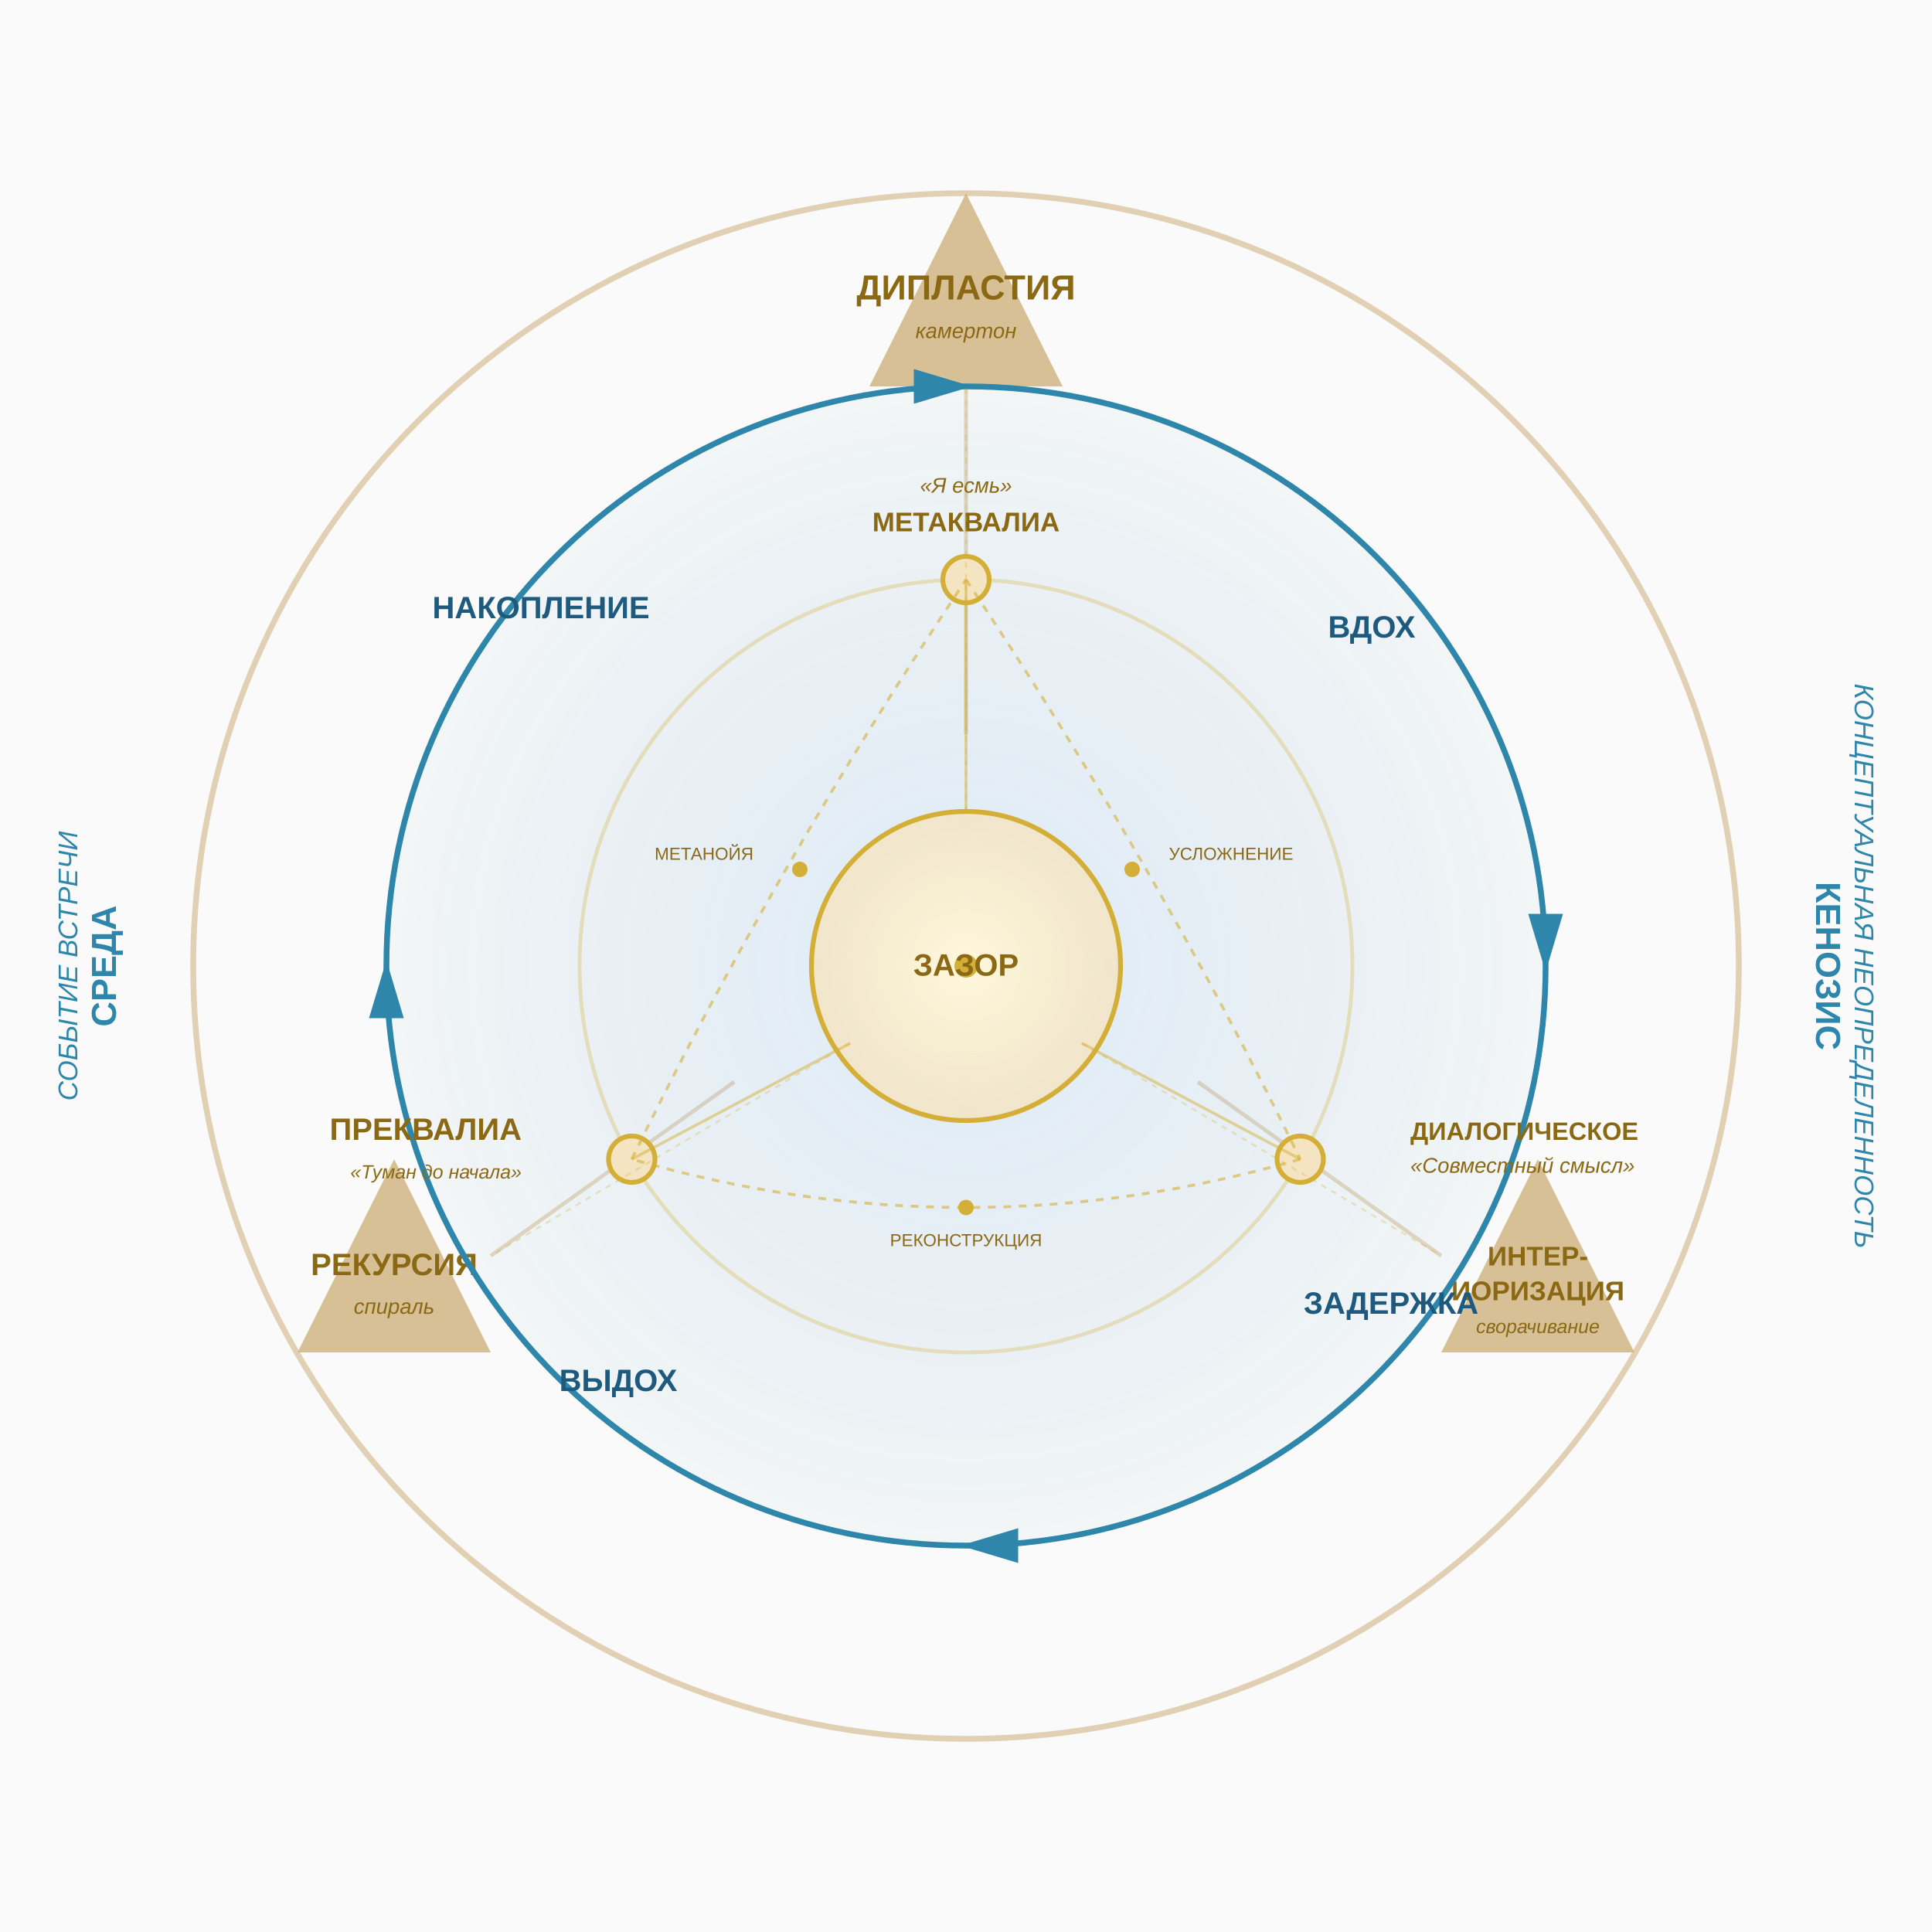
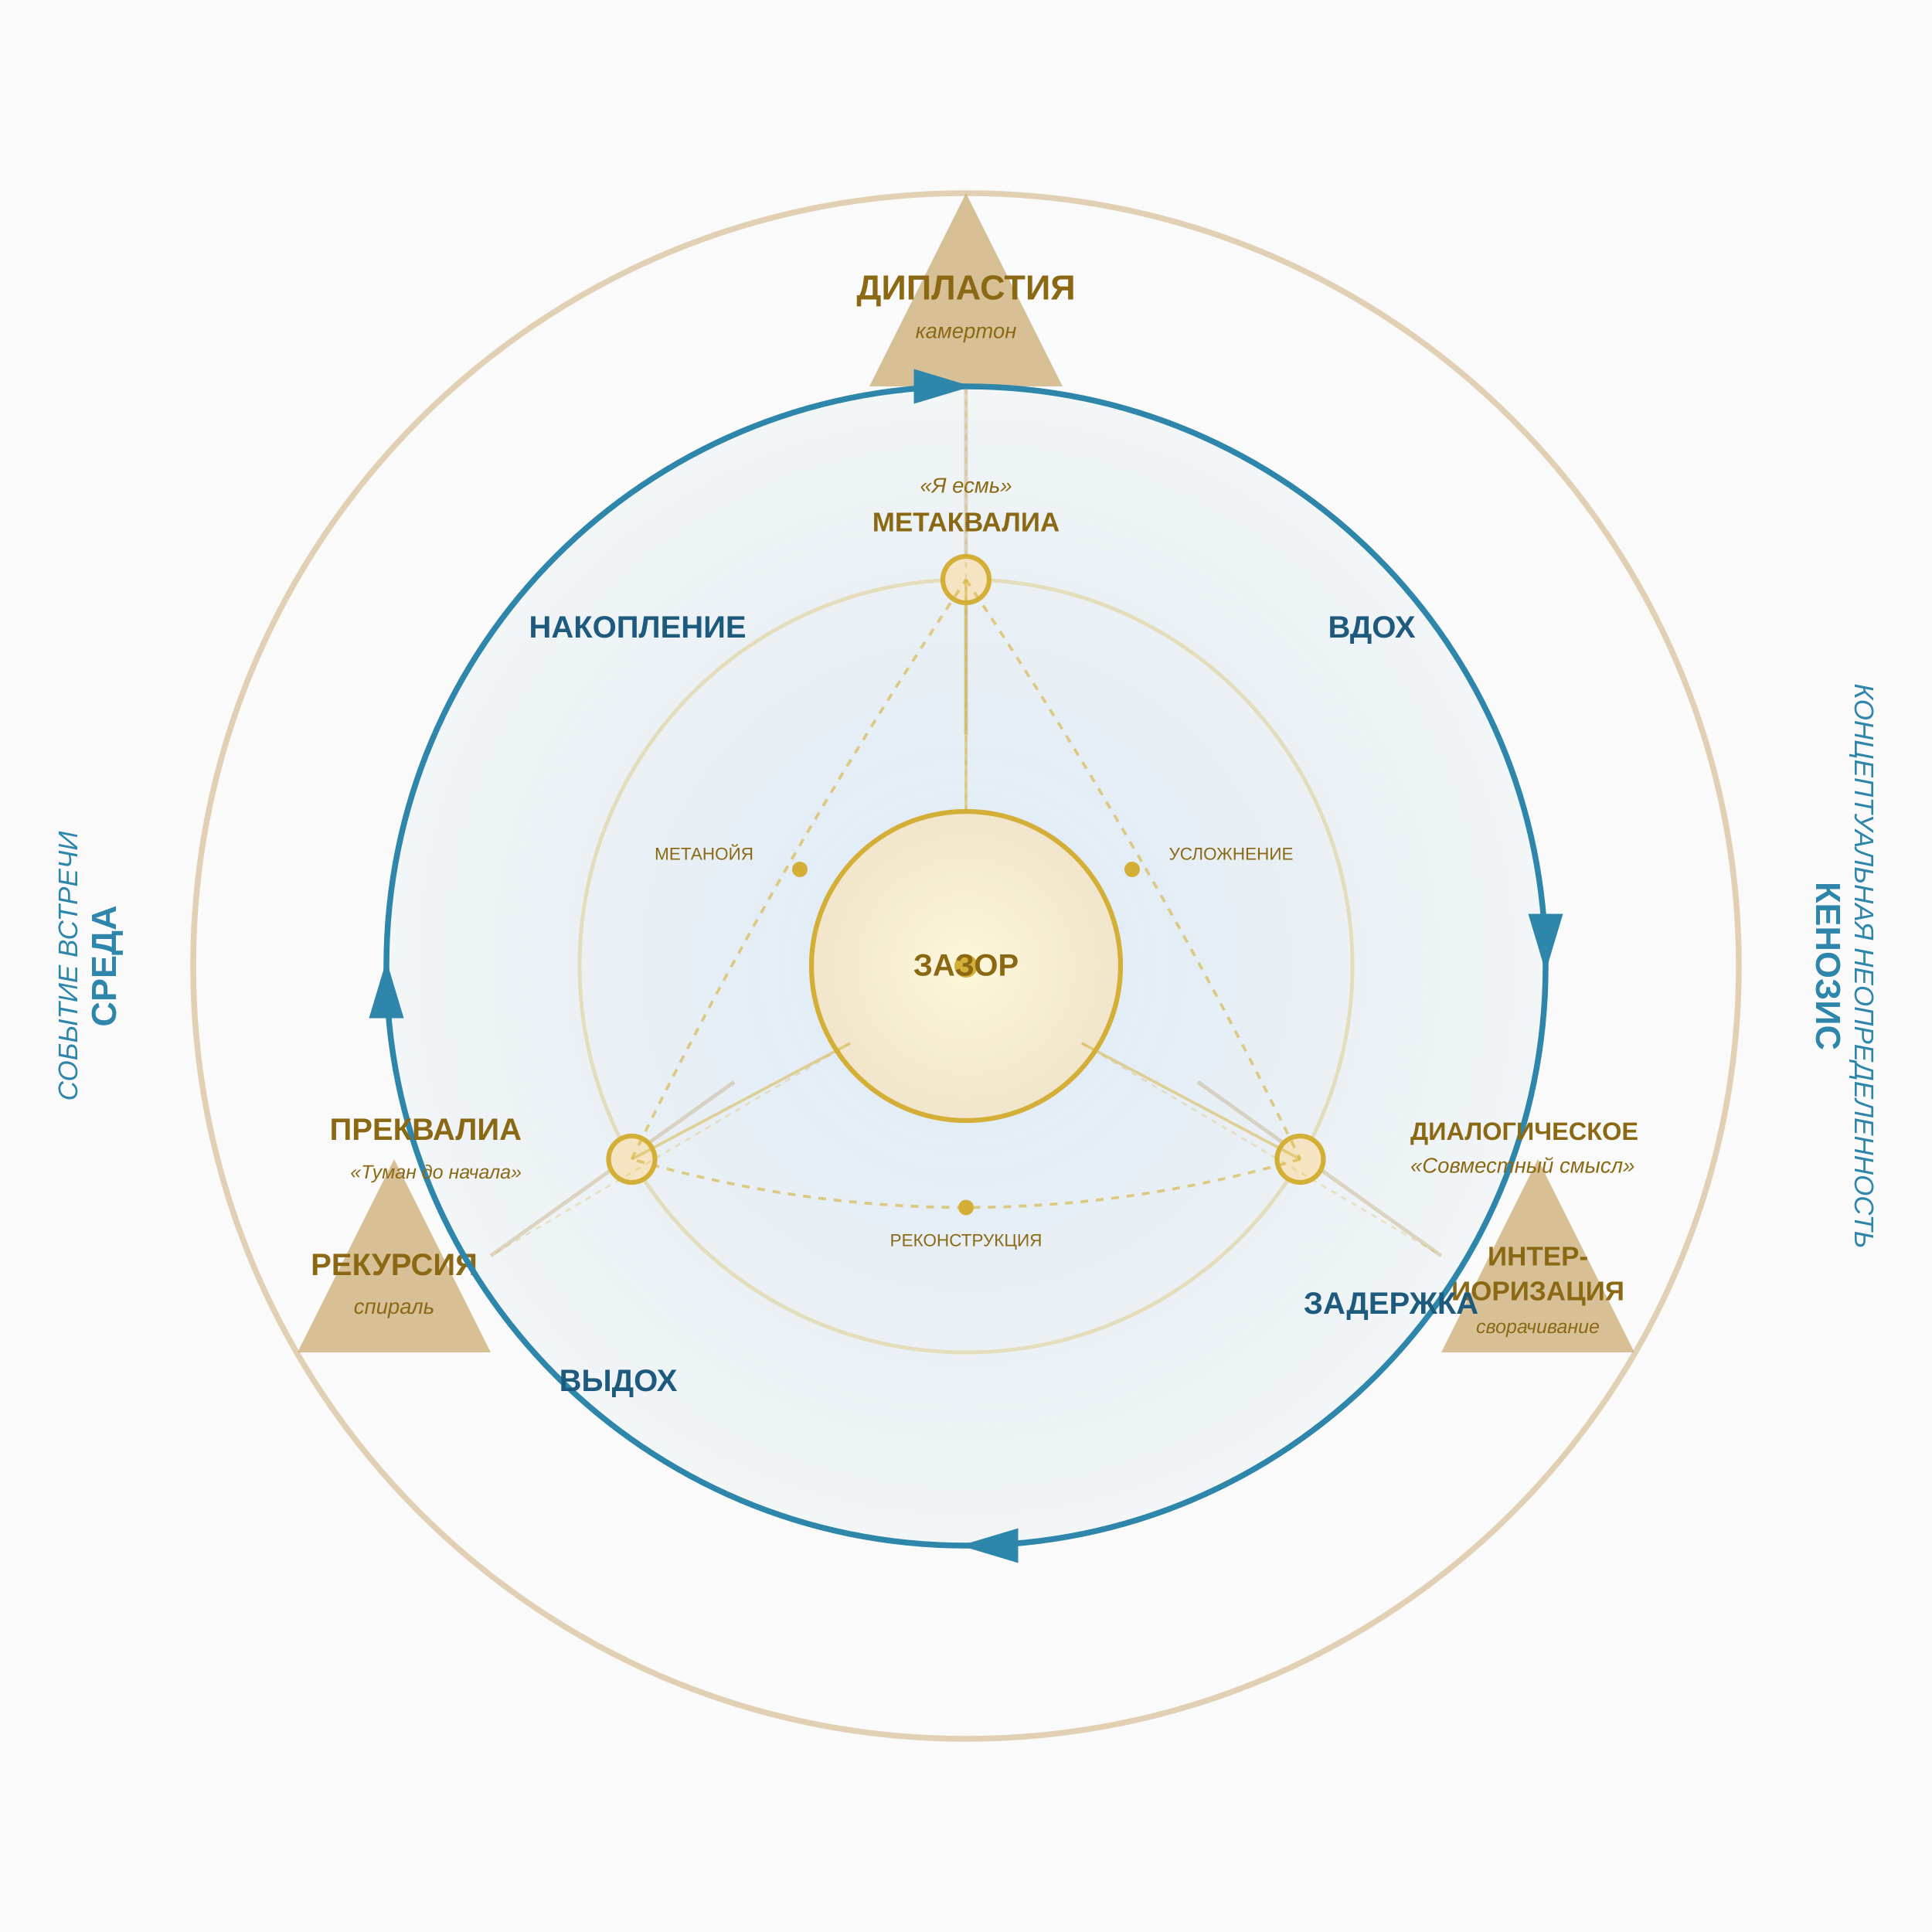
<svg xmlns="http://www.w3.org/2000/svg" viewBox="0 0 1000 1000" width="1000" height="1000">
  <defs>
    <radialGradient id="centerGlow" cx="50%" cy="50%" r="50%">
      <stop offset="0%" style="stop-color:#FFF8DC;stop-opacity:1" />
      <stop offset="100%" style="stop-color:#F4E4C1;stop-opacity:0.8" />
    </radialGradient>
    <radialGradient id="cycleGlow" cx="50%" cy="50%" r="50%">
      <stop offset="0%" style="stop-color:#4A90E2;stop-opacity:0.2" />
      <stop offset="100%" style="stop-color:#2E86AB;stop-opacity:0.05" />
    </radialGradient>
    <marker id="arrowhead" markerWidth="10" markerHeight="10" refX="9" refY="3" orient="auto">
      <polygon points="0 0, 10 3, 0 6" fill="#2E86AB" />
    </marker>
  </defs>
  <rect width="1000" height="1000" fill="#FAFAFA" />
  <circle cx="500" cy="500" r="400" fill="none" stroke="#C8A66B" stroke-width="3" opacity="0.5" />
  <g id="diplostia">
    <path d="M 500 100 L 450 200 L 550 200 Z" fill="#C8A66B" opacity="0.7" />
    <text x="500" y="155" text-anchor="middle" font-family="Arial, sans-serif" font-size="18" font-weight="bold" fill="#8B6914">ДИПЛАСТИЯ</text>
    <text x="500" y="175" text-anchor="middle" font-family="Arial, sans-serif" font-size="11" fill="#8B6914" font-style="italic">камертон</text>
    <line x1="500" y1="200" x2="500" y2="380" stroke="#C8A66B" stroke-width="2" opacity="0.4" />
  </g>
  <g id="interiorization">
    <path d="M 846 700 L 746 700 L 796 600 Z" fill="#C8A66B" opacity="0.7" />
    <text x="796" y="655" text-anchor="middle" font-family="Arial, sans-serif" font-size="14" font-weight="bold" fill="#8B6914">ИНТЕР-</text>
    <text x="796" y="673" text-anchor="middle" font-family="Arial, sans-serif" font-size="14" font-weight="bold" fill="#8B6914">ИОРИЗАЦИЯ</text>
    <text x="796" y="690" text-anchor="middle" font-family="Arial, sans-serif" font-size="10" fill="#8B6914" font-style="italic">сворачивание</text>
    <line x1="746" y1="650" x2="620" y2="560" stroke="#C8A66B" stroke-width="2" opacity="0.4" />
  </g>
  <g id="recursion">
    <path d="M 154 700 L 254 700 L 204 600 Z" fill="#C8A66B" opacity="0.7" />
    <text x="204" y="660" text-anchor="middle" font-family="Arial, sans-serif" font-size="16" font-weight="bold" fill="#8B6914">РЕКУРСИЯ</text>
    <text x="204" y="680" text-anchor="middle" font-family="Arial, sans-serif" font-size="11" fill="#8B6914" font-style="italic">спираль</text>
    <line x1="254" y1="650" x2="380" y2="560" stroke="#C8A66B" stroke-width="2" opacity="0.4" />
  </g>
  <circle cx="500" cy="500" r="300" fill="url(#cycleGlow)" stroke="#2E86AB" stroke-width="2.5" opacity="0.8" />
  <g id="inhale">
    <path d="M 500 200 A 300 300 0 0 1 800 500" fill="none" stroke="#2E86AB" stroke-width="3" marker-end="url(#arrowhead)" />
    <text x="710" y="330" text-anchor="middle" font-family="Arial, sans-serif" font-size="16" font-weight="bold" fill="#1E5A7E">ВДОХ</text>
  </g>
  <g id="delay">
    <path d="M 800 500 A 300 300 0 0 1 500 800" fill="none" stroke="#2E86AB" stroke-width="3" marker-end="url(#arrowhead)" />
    <text x="720" y="680" text-anchor="middle" font-family="Arial, sans-serif" font-size="16" font-weight="bold" fill="#1E5A7E">ЗАДЕРЖКА</text>
  </g>
  <g id="exhale">
    <path d="M 500 800 A 300 300 0 0 1 200 500" fill="none" stroke="#2E86AB" stroke-width="3" marker-end="url(#arrowhead)" />
    <text x="320" y="720" text-anchor="middle" font-family="Arial, sans-serif" font-size="16" font-weight="bold" fill="#1E5A7E">ВЫДОХ</text>
  </g>
  <g id="accumulate">
    <path d="M 200 500 A 300 300 0 0 1 500 200" fill="none" stroke="#2E86AB" stroke-width="3" marker-end="url(#arrowhead)" />
-     <text x="280" y="320" text-anchor="middle" font-family="Arial, sans-serif" font-size="16" font-weight="bold" fill="#1E5A7E">НАКОПЛЕНИЕ</text>
+     <text x="330" y="330" text-anchor="middle" font-family="Arial, sans-serif" font-size="16" font-weight="bold" fill="#1E5A7E">НАКОПЛЕНИЕ</text>
  </g>
  <circle cx="500" cy="500" r="200" fill="none" stroke="#D4AF37" stroke-width="2" opacity="0.3" />
  <g id="metaqualia">
    <circle cx="500" cy="300" r="12" fill="#F4E4C1" stroke="#D4AF37" stroke-width="2.5" />
    <text x="500" y="275" text-anchor="middle" font-family="Arial, sans-serif" font-size="14" font-weight="bold" fill="#8B6914">МЕТАКВАЛИА</text>
    <text x="500" y="255" text-anchor="middle" font-family="Arial, sans-serif" font-size="11" fill="#8B6914" font-style="italic">«Я есмь»</text>
  </g>
  <g id="dialogical">
    <circle cx="673" cy="600" r="12" fill="#F4E4C1" stroke="#D4AF37" stroke-width="2.5" />
    <text x="730" y="590" text-anchor="start" font-family="Arial, sans-serif" font-size="13" font-weight="bold" fill="#8B6914">ДИАЛОГИЧЕСКОЕ</text>
    <text x="730" y="607" text-anchor="start" font-family="Arial, sans-serif" font-size="11" fill="#8B6914" font-style="italic">«Совместный смысл»</text>
  </g>
  <g id="prequalia">
    <circle cx="327" cy="600" r="12" fill="#F4E4C1" stroke="#D4AF37" stroke-width="2.5" />
    <text x="270" y="590" text-anchor="end" font-family="Arial, sans-serif" font-size="16" font-weight="bold" fill="#8B6914">ПРЕКВАЛИА</text>
    <text x="270" y="610" text-anchor="end" font-family="Arial, sans-serif" font-size="10" fill="#8B6914" font-style="italic">«Туман до начала»</text>
  </g>
  <path d="M 500 300 Q 600 450 673 600" fill="none" stroke="#D4AF37" stroke-width="1.5" stroke-dasharray="4,4" opacity="0.6" />
  <path d="M 673 600 Q 500 650 327 600" fill="none" stroke="#D4AF37" stroke-width="1.5" stroke-dasharray="4,4" opacity="0.6" />
  <path d="M 327 600 Q 400 450 500 300" fill="none" stroke="#D4AF37" stroke-width="1.5" stroke-dasharray="4,4" opacity="0.6" />
  <circle cx="586" cy="450" r="4" fill="#D4AF37" />
  <text x="605" y="445" font-family="Arial, sans-serif" font-size="9" fill="#8B6914">УСЛОЖНЕНИЕ</text>
  <circle cx="500" cy="625" r="4" fill="#D4AF37" />
  <text x="500" y="645" text-anchor="middle" font-family="Arial, sans-serif" font-size="9" fill="#8B6914">РЕКОНСТРУКЦИЯ</text>
  <circle cx="414" cy="450" r="4" fill="#D4AF37" />
  <text x="390" y="445" text-anchor="end" font-family="Arial, sans-serif" font-size="9" fill="#8B6914">МЕТАНОЙЯ</text>
  <circle cx="500" cy="500" r="80" fill="url(#centerGlow)" stroke="#D4AF37" stroke-width="2.5" />
  <circle cx="500" cy="500" r="6" fill="#D4AF37" />
  <text x="500" y="505" text-anchor="middle" font-family="Arial, sans-serif" font-size="16" font-weight="bold" fill="#8B6914">ЗАЗОР</text>
  <line x1="500" y1="420" x2="500" y2="200" stroke="#D4AF37" stroke-width="1" opacity="0.3" stroke-dasharray="3,3" />
  <line x1="560" y1="540" x2="746" y2="650" stroke="#D4AF37" stroke-width="1" opacity="0.3" stroke-dasharray="3,3" />
  <line x1="440" y1="540" x2="254" y2="650" stroke="#D4AF37" stroke-width="1" opacity="0.3" stroke-dasharray="3,3" />
  <line x1="500" y1="420" x2="500" y2="300" stroke="#D4AF37" stroke-width="1.5" opacity="0.5" />
  <line x1="560" y1="540" x2="673" y2="600" stroke="#D4AF37" stroke-width="1.5" opacity="0.5" />
  <line x1="440" y1="540" x2="327" y2="600" stroke="#D4AF37" stroke-width="1.5" opacity="0.5" />
  <text x="940" y="500" text-anchor="middle" font-family="Arial, sans-serif" font-size="18" font-weight="bold" fill="#2E86AB" transform="rotate(90 940 500)">КЕНОЗИС</text>
  <text x="960" y="500" text-anchor="middle" font-family="Arial, sans-serif" font-size="14" fill="#2E86AB" font-style="italic" transform="rotate(90 960 500)">КОНЦЕПТУАЛЬНАЯ НЕОПРЕДЕЛЕННОСТЬ</text>
  <text x="60" y="500" text-anchor="middle" font-family="Arial, sans-serif" font-size="18" font-weight="bold" fill="#2E86AB" transform="rotate(-90 60 500)">СРЕДА</text>
  <text x="40" y="500" text-anchor="middle" font-family="Arial, sans-serif" font-size="14" fill="#2E86AB" font-style="italic" transform="rotate(-90 40 500)">СОБЫТИЕ ВСТРЕЧИ</text>
</svg>
